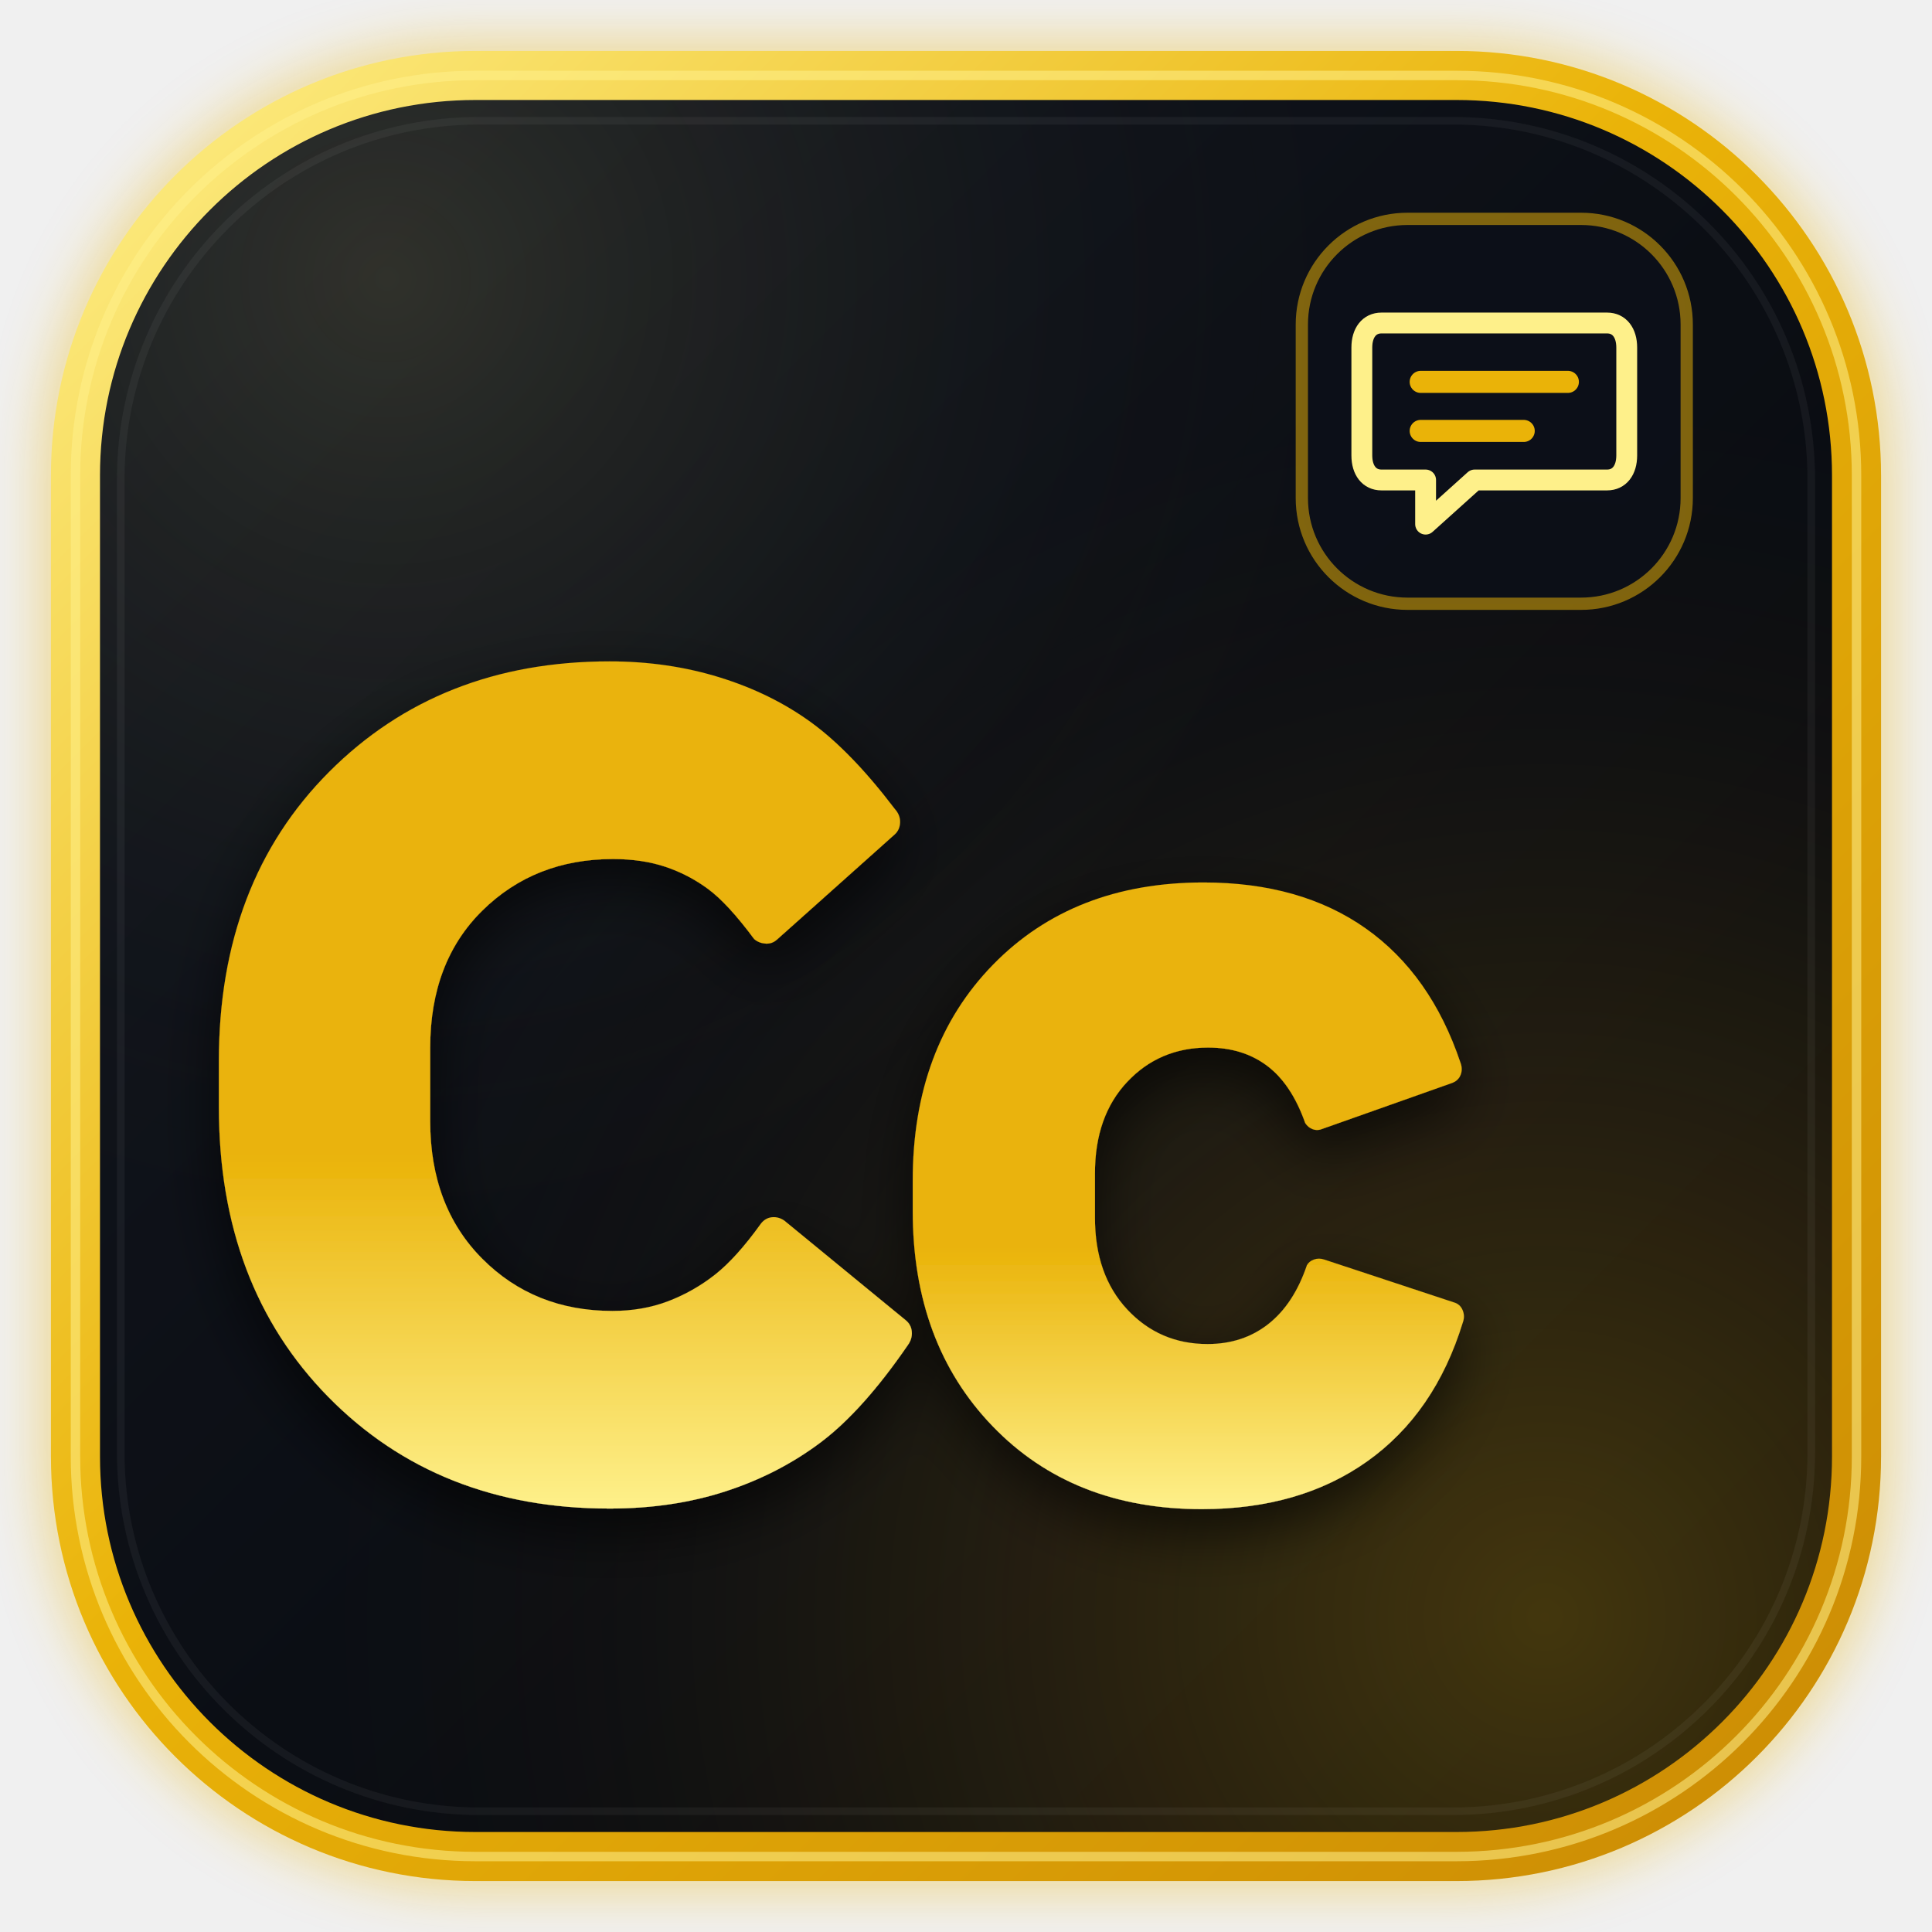
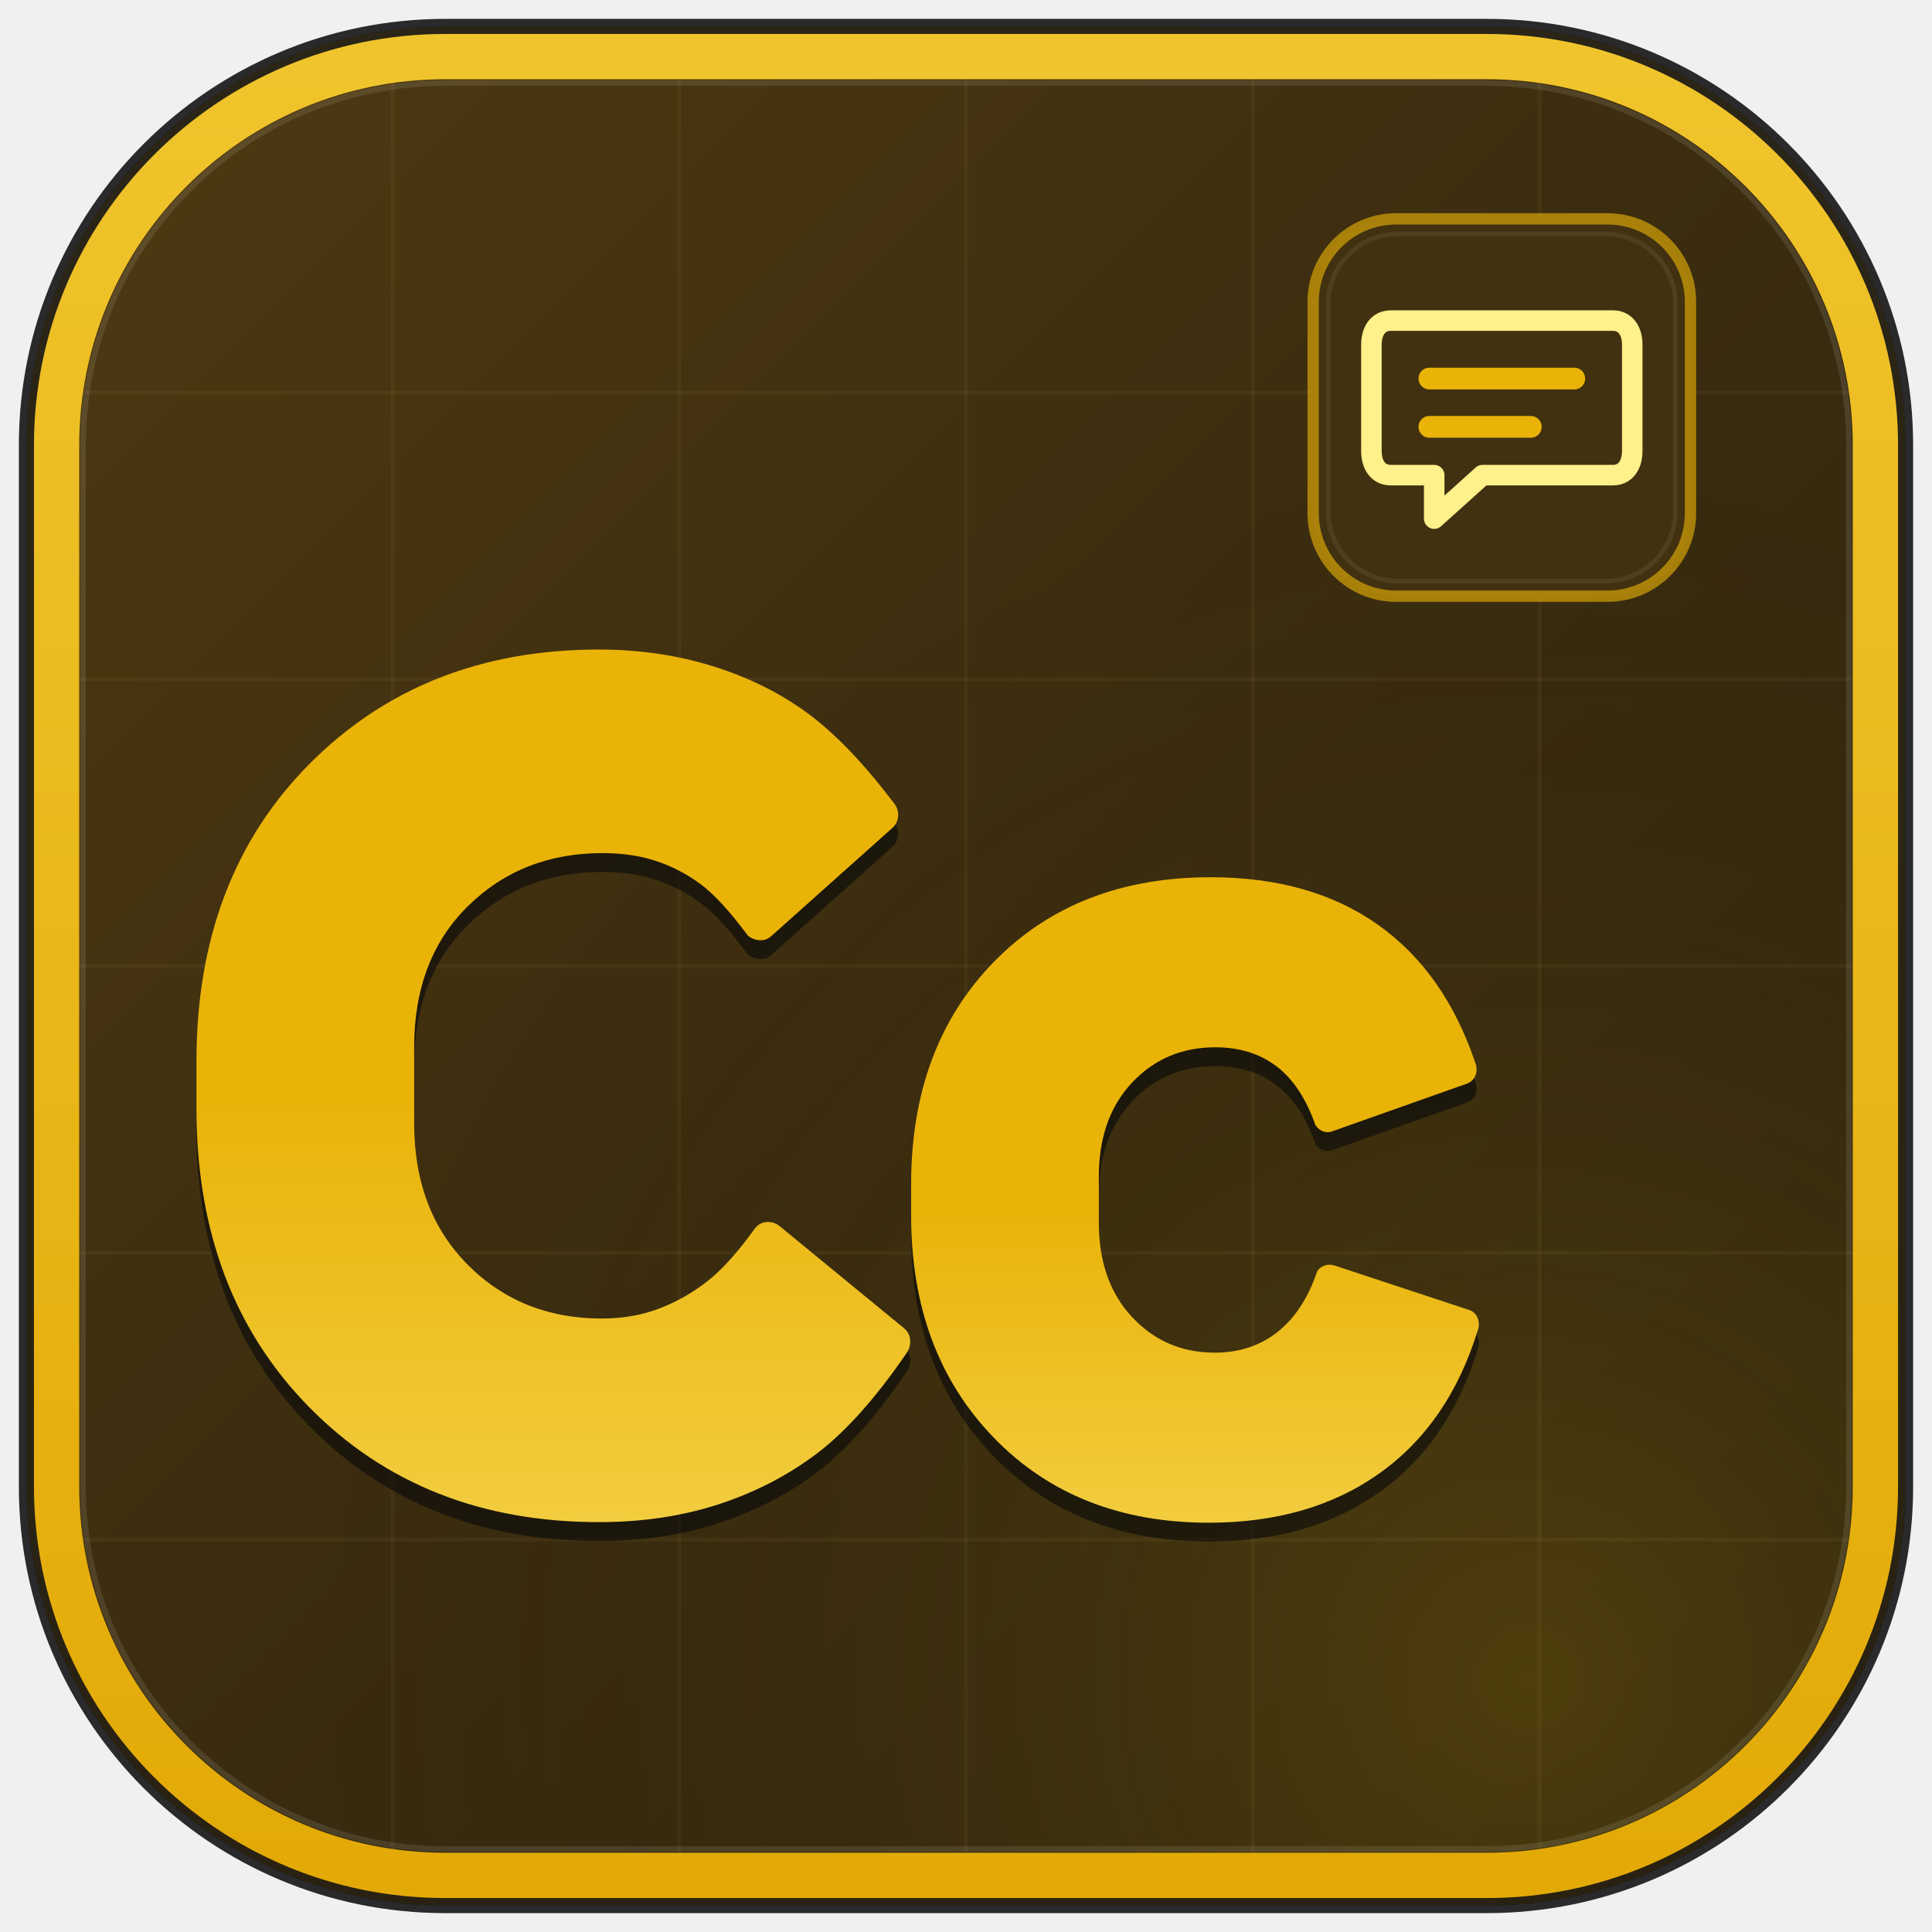
<svg xmlns="http://www.w3.org/2000/svg" viewBox="0 0 1024 1024" width="1024" height="1024">
  <defs>
-     <linearGradient id="bgGrad" x1="0%" y1="0%" x2="100%" y2="100%">
-       <stop offset="0%" stop-color="#141821" />
-       <stop offset="52%" stop-color="#0B0E14" />
-       <stop offset="100%" stop-color="#07090D" />
+     <linearGradient id="ccCore" x1="0%" y1="0%" x2="100%" y2="100%">
+       <stop offset="0%" stop-color="#4F3A11" />
+       <stop offset="55%" stop-color="#392B0F" />
+       <stop offset="100%" stop-color="#2D260E" />
    </linearGradient>
-     <radialGradient id="ambientBR" cx="82%" cy="86%" r="72%">
-       <stop offset="0%" stop-color="#EAB308" stop-opacity="0.26" />
-       <stop offset="55%" stop-color="#CA8A04" stop-opacity="0.08" />
+     <radialGradient id="ccWash" cx="80%" cy="88%" r="68%">
+       <stop offset="0%" stop-color="#EAB308" stop-opacity="0.16" />
      <stop offset="100%" stop-color="#000000" stop-opacity="0" />
    </radialGradient>
-     <radialGradient id="ambientTL" cx="18%" cy="12%" r="58%">
-       <stop offset="0%" stop-color="#FEF08A" stop-opacity="0.13" />
-       <stop offset="100%" stop-color="#000000" stop-opacity="0" />
-     </radialGradient>
-     <linearGradient id="rimGrad" x1="0%" y1="0%" x2="100%" y2="100%">
-       <stop offset="0%" stop-color="#FEF08A" />
-       <stop offset="45%" stop-color="#EAB308" />
-       <stop offset="100%" stop-color="#CA8A04" />
+     <linearGradient id="rimInk" x1="0%" y1="0%" x2="0%" y2="100%">
+       <stop offset="0%" stop-color="#F0C42C" />
+       <stop offset="100%" stop-color="#E3AA07" />
    </linearGradient>
-     <linearGradient id="textGrad" x1="0%" y1="0%" x2="0%" y2="100%">
-       <stop offset="0%" stop-color="#FEF08A" />
-       <stop offset="42%" stop-color="#EAB308" />
+     <linearGradient id="monoInk" x1="0%" y1="0%" x2="0%" y2="100%">
+       <stop offset="0%" stop-color="#F2CD3F" />
+       <stop offset="48%" stop-color="#EAB308" />
      <stop offset="100%" stop-color="#EAB308" />
    </linearGradient>
-     <filter id="rimGlow" x="-12%" y="-12%" width="124%" height="124%">
-       <feGaussianBlur stdDeviation="15" result="blur" />
-     </filter>
-     <filter id="textShadow" x="-10%" y="-10%" width="120%" height="120%">
-       <feDropShadow dx="0" dy="12" stdDeviation="16" flood-color="#000000" flood-opacity="0.65" />
-     </filter>
-     <clipPath id="tileClip">
-       <rect x="40" y="40" width="944" height="944" rx="212" />
+     <clipPath id="squircleClip">
+       <rect x="14" y="14" width="996" height="996" rx="222" />
    </clipPath>
  </defs>
-   <rect x="40" y="40" width="944" height="944" rx="212" fill="none" stroke="#EAB308" stroke-width="34" stroke-opacity="0.42" filter="url(#rimGlow)" />
-   <g clip-path="url(#tileClip)">
-     <rect x="40" y="40" width="944" height="944" fill="url(#bgGrad)" />
-     <rect x="40" y="40" width="944" height="944" fill="url(#ambientBR)" />
-     <rect x="40" y="40" width="944" height="944" fill="url(#ambientTL)" />
-     <rect x="64" y="64" width="896" height="896" rx="190" fill="none" stroke="#FFFFFF" stroke-opacity="0.05" stroke-width="4" />
+   <g clip-path="url(#squircleClip)">
+     <rect x="14" y="14" width="996" height="996" fill="url(#ccCore)" />
+     <rect x="14" y="14" width="996" height="996" fill="url(#ccWash)" />
+     <g>
+       <line x1="208" y1="24" x2="208" y2="1000" stroke="#FEF08A" stroke-opacity="0.045" stroke-width="2" />
+       <line x1="24" y1="208" x2="1000" y2="208" stroke="#FEF08A" stroke-opacity="0.045" stroke-width="2" />
+       <line x1="360" y1="24" x2="360" y2="1000" stroke="#FEF08A" stroke-opacity="0.045" stroke-width="2" />
+       <line x1="24" y1="360" x2="1000" y2="360" stroke="#FEF08A" stroke-opacity="0.045" stroke-width="2" />
+       <line x1="512" y1="24" x2="512" y2="1000" stroke="#FEF08A" stroke-opacity="0.045" stroke-width="2" />
+       <line x1="24" y1="512" x2="1000" y2="512" stroke="#FEF08A" stroke-opacity="0.045" stroke-width="2" />
+       <line x1="664" y1="24" x2="664" y2="1000" stroke="#FEF08A" stroke-opacity="0.045" stroke-width="2" />
+       <line x1="24" y1="664" x2="1000" y2="664" stroke="#FEF08A" stroke-opacity="0.045" stroke-width="2" />
+       <line x1="816" y1="24" x2="816" y2="1000" stroke="#FEF08A" stroke-opacity="0.045" stroke-width="2" />
+       <line x1="24" y1="816" x2="1000" y2="816" stroke="#FEF08A" stroke-opacity="0.045" stroke-width="2" />
+     </g>
+     <rect x="28" y="28" width="968" height="968" rx="208" fill="none" stroke="url(#rimInk)" stroke-width="28" />
+     <rect x="44" y="44" width="936" height="936" rx="192" fill="none" stroke="#FFFFFF" stroke-opacity="0.10" stroke-width="3" />
  </g>
-   <rect x="40" y="40" width="944" height="944" rx="212" fill="none" stroke="url(#rimGrad)" stroke-width="26" />
-   <rect x="40" y="40" width="944" height="944" rx="212" fill="none" stroke="#FEF08A" stroke-opacity="0.55" stroke-width="5" />
-   <g transform="translate(792, 218)">
-     <rect x="-102" y="-102" width="204" height="204" rx="56" fill="#0C1018" fill-opacity="0.92" stroke="#EAB308" stroke-opacity="0.52" stroke-width="6.5" />
-     <g transform="scale(1.30)">
+   <rect x="14" y="14" width="996" height="996" rx="222" fill="none" stroke="#101014" stroke-opacity="0.88" stroke-width="8" />
+   <g transform="translate(796, 216)">
+     <rect x="-100" y="-100" width="200" height="200" rx="44" fill="#413110" stroke="#EAB308" stroke-opacity="0.62" stroke-width="6" />
+     <rect x="-92" y="-92" width="184" height="184" rx="37" fill="none" stroke="#FFFFFF" stroke-opacity="0.07" stroke-width="2.5" />
+     <g transform="scale(1.28)">
      <path d="M-46 -36 H46 C51 -36 54 -32 54 -26 V18 C54 24 51 28 46 28 H-8 L-28 46 V28 H-46 C-51 28 -54 24 -54 18 V-26 C-54 -32 -51 -36 -46 -36 Z" fill="none" stroke="#FEF08A" stroke-width="8.5" stroke-linejoin="round" />
      <line x1="-30" y1="-12" x2="30" y2="-12" stroke="#EAB308" stroke-width="9" stroke-linecap="round" />
      <line x1="-30" y1="8" x2="12" y2="8" stroke="#EAB308" stroke-width="9" stroke-linecap="round" />
    </g>
  </g>
-   <g fill="url(#textGrad)" filter="url(#textShadow)">
+   <g fill="#06070A" fill-opacity="0.58" transform="translate(0, 10) translate(512, 560) scale(1.03) translate(-512, -560)">
+     <path d="M727 -25Q427 -25 235.0 170.0Q43 365 43 678V758Q43 1071 236.0 1264.5Q429 1458 727 1458Q829 1458 919.5 1430.0Q1010 1402 1080.0 1351.0Q1150 1300 1226 1200Q1236 1189 1235.5 1176.0Q1235 1163 1226 1155L1020 971Q1011 963 999.5 964.0Q988 965 980 972Q934 1034 899.5 1059.5Q865 1085 824.5 1098.5Q784 1112 733 1112Q596 1112 504.5 1022.0Q413 932 413 782V653Q413 504 504.0 412.5Q595 321 732 321Q785 321 829.5 338.0Q874 355 911.5 384.5Q949 414 992 474Q1000 484 1011.5 485.0Q1023 486 1033 479L1245 305Q1255 297 1256.0 284.5Q1257 272 1249 261Q1170 146 1096.0 90.5Q1022 35 929.5 5.0Q837 -25 727 -25Z" transform="translate(102.98,792.00) scale(0.30278,-0.30278)" />
+     <path d="M541 -26Q315 -26 175.0 119.0Q35 264 35 496V549Q35 783 175.5 927.0Q316 1071 544 1071Q714 1071 828.0 990.5Q942 910 994 755Q998 744 994.0 734.0Q990 724 979 720L753 640Q744 636 735.5 639.0Q727 642 722 650Q698 718 655.5 750.0Q613 782 552 782Q467 782 410.5 722.0Q354 662 354 562V484Q354 384 410.5 323.5Q467 263 551 263Q613 263 657.5 298.0Q702 333 725 401Q729 408 737.5 411.0Q746 414 755 411L982 336Q993 333 997.5 322.5Q1002 312 998 301Q949 142 831.0 58.0Q713 -26 541 -26Z" transform="translate(473.17,792.00) scale(0.30278,-0.30278)" />
+   </g>
+   <g fill="url(#monoInk)" transform="translate(512, 560) scale(1.03) translate(-512, -560)">
    <path d="M727 -25Q427 -25 235.0 170.0Q43 365 43 678V758Q43 1071 236.0 1264.5Q429 1458 727 1458Q829 1458 919.5 1430.0Q1010 1402 1080.0 1351.0Q1150 1300 1226 1200Q1236 1189 1235.5 1176.0Q1235 1163 1226 1155L1020 971Q1011 963 999.5 964.0Q988 965 980 972Q934 1034 899.5 1059.5Q865 1085 824.5 1098.5Q784 1112 733 1112Q596 1112 504.5 1022.0Q413 932 413 782V653Q413 504 504.0 412.5Q595 321 732 321Q785 321 829.5 338.0Q874 355 911.5 384.5Q949 414 992 474Q1000 484 1011.5 485.0Q1023 486 1033 479L1245 305Q1255 297 1256.0 284.5Q1257 272 1249 261Q1170 146 1096.0 90.5Q1022 35 929.5 5.0Q837 -25 727 -25Z" transform="translate(102.98,792.00) scale(0.30278,-0.30278)" />
    <path d="M541 -26Q315 -26 175.0 119.0Q35 264 35 496V549Q35 783 175.5 927.0Q316 1071 544 1071Q714 1071 828.0 990.5Q942 910 994 755Q998 744 994.0 734.0Q990 724 979 720L753 640Q744 636 735.5 639.0Q727 642 722 650Q698 718 655.5 750.0Q613 782 552 782Q467 782 410.5 722.0Q354 662 354 562V484Q354 384 410.5 323.5Q467 263 551 263Q613 263 657.5 298.0Q702 333 725 401Q729 408 737.5 411.0Q746 414 755 411L982 336Q993 333 997.5 322.5Q1002 312 998 301Q949 142 831.0 58.0Q713 -26 541 -26Z" transform="translate(473.17,792.00) scale(0.30278,-0.30278)" />
  </g>
</svg>
